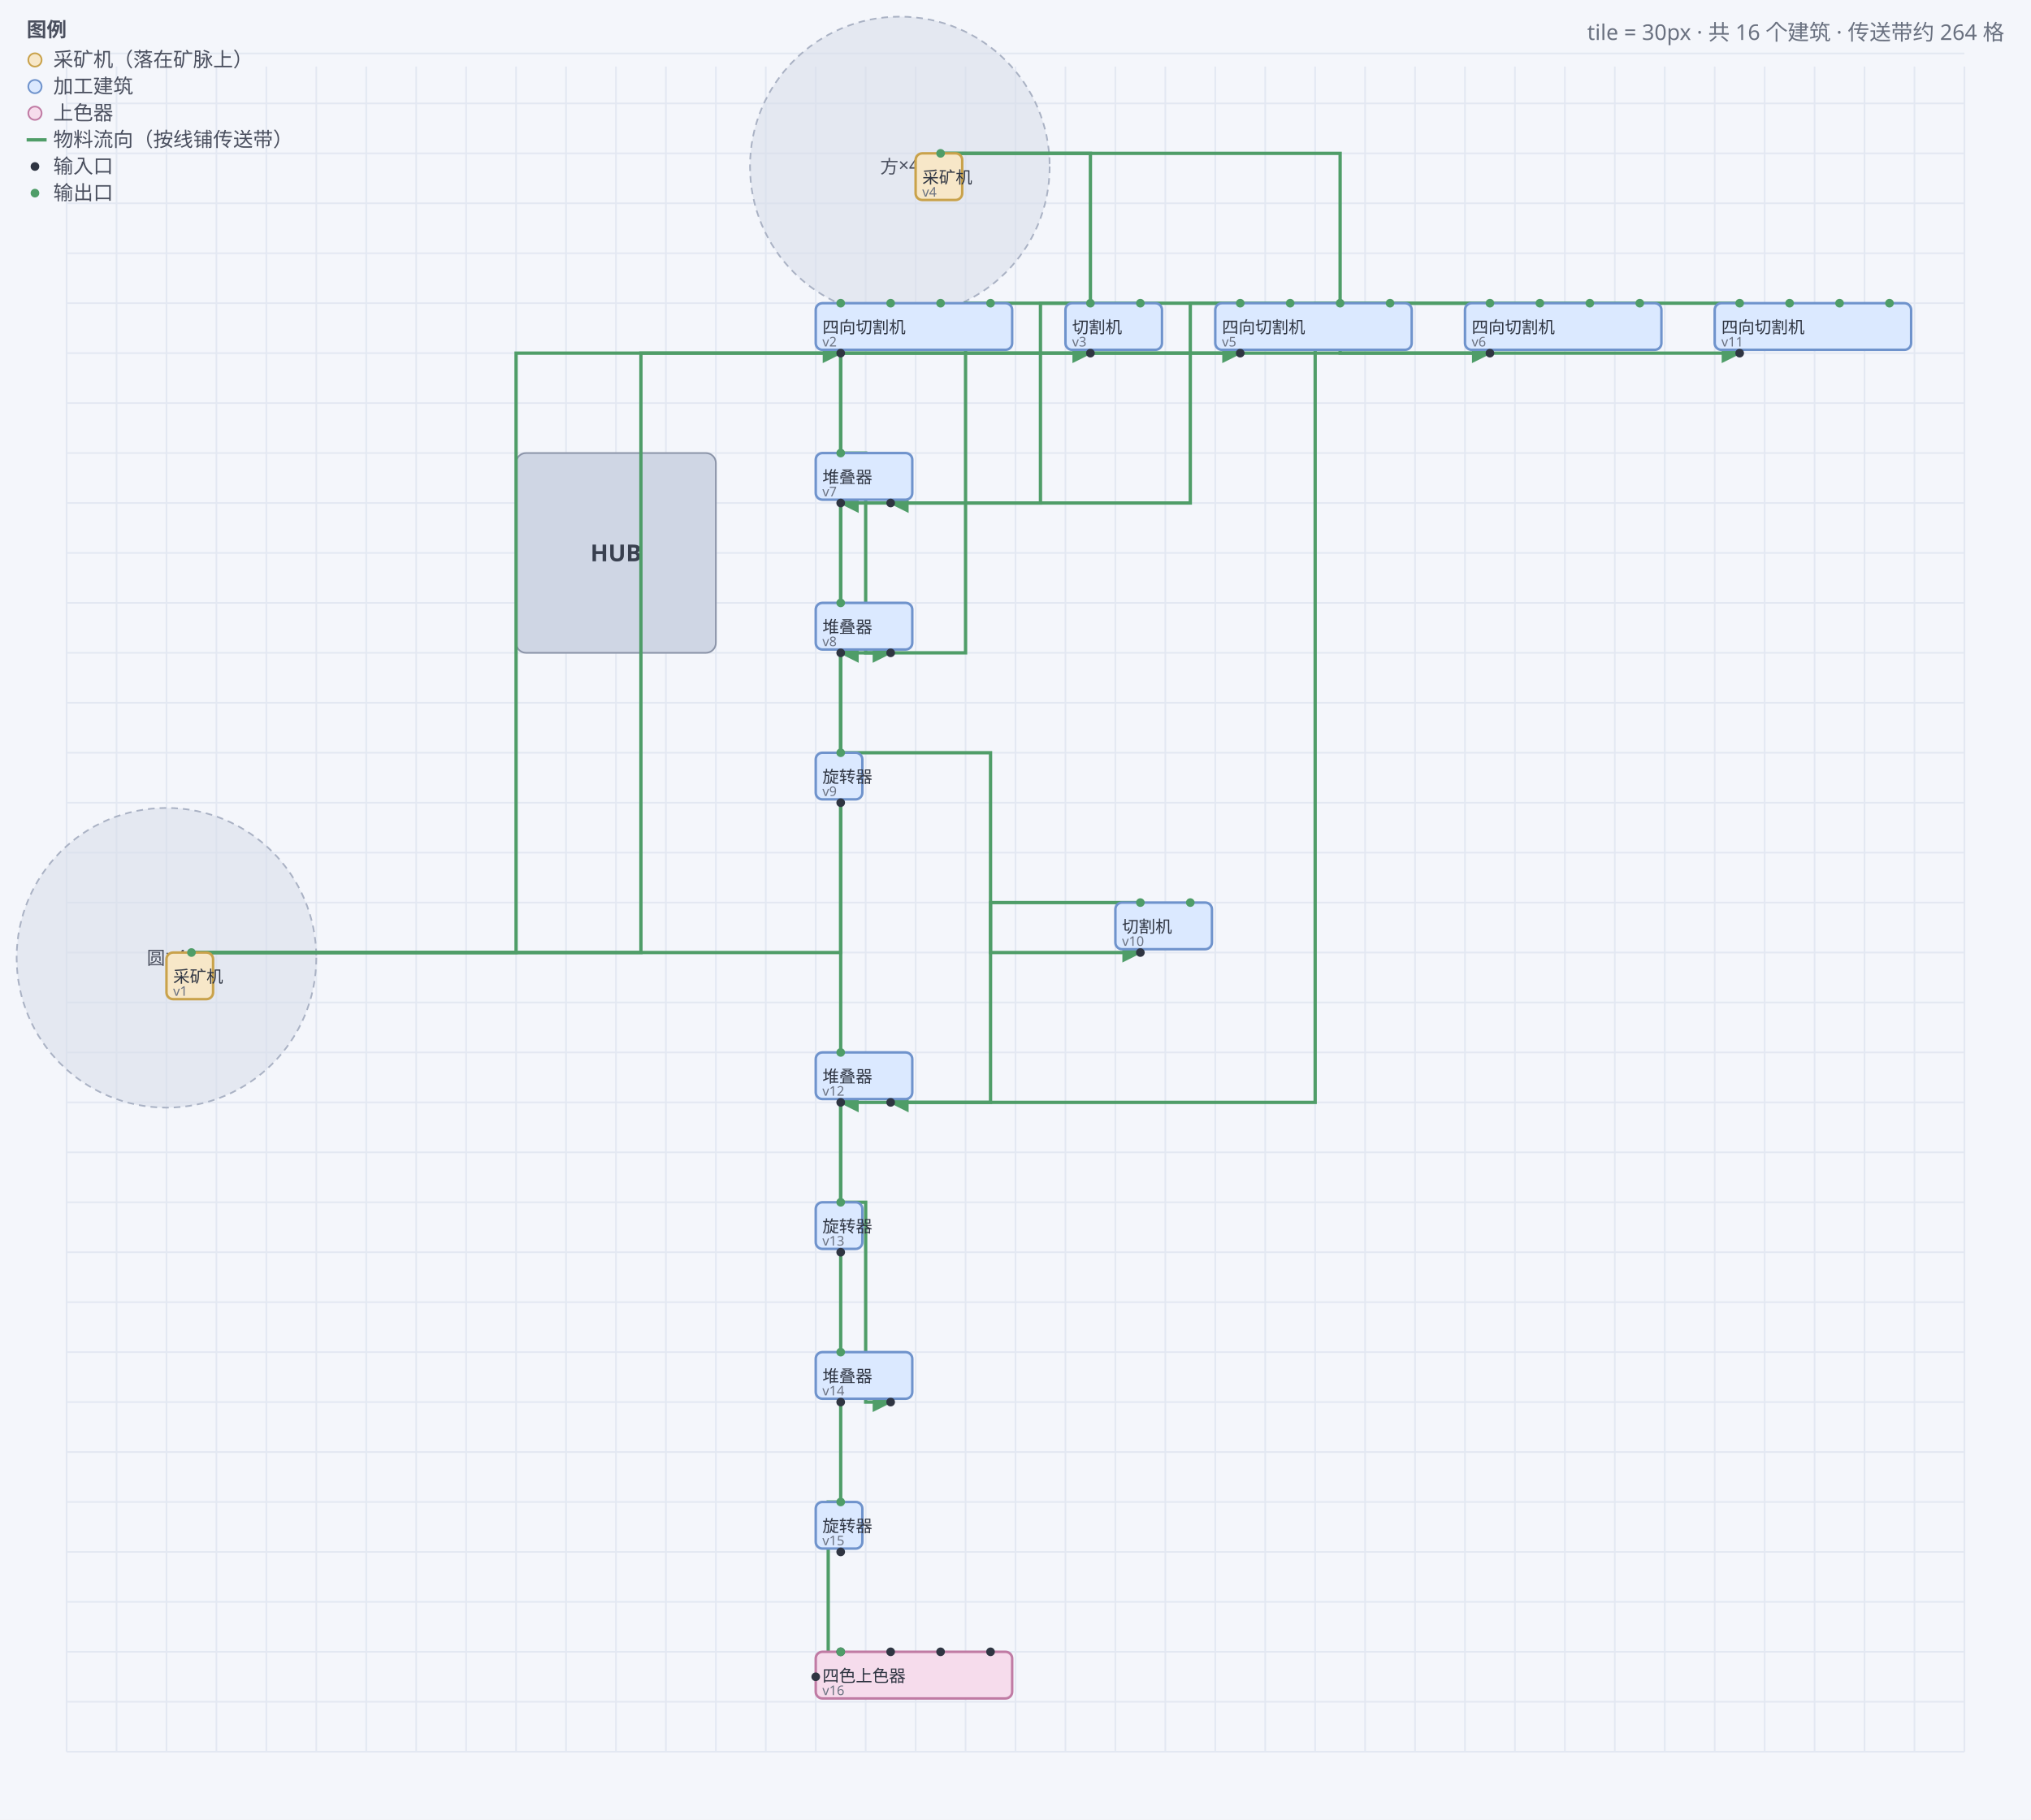
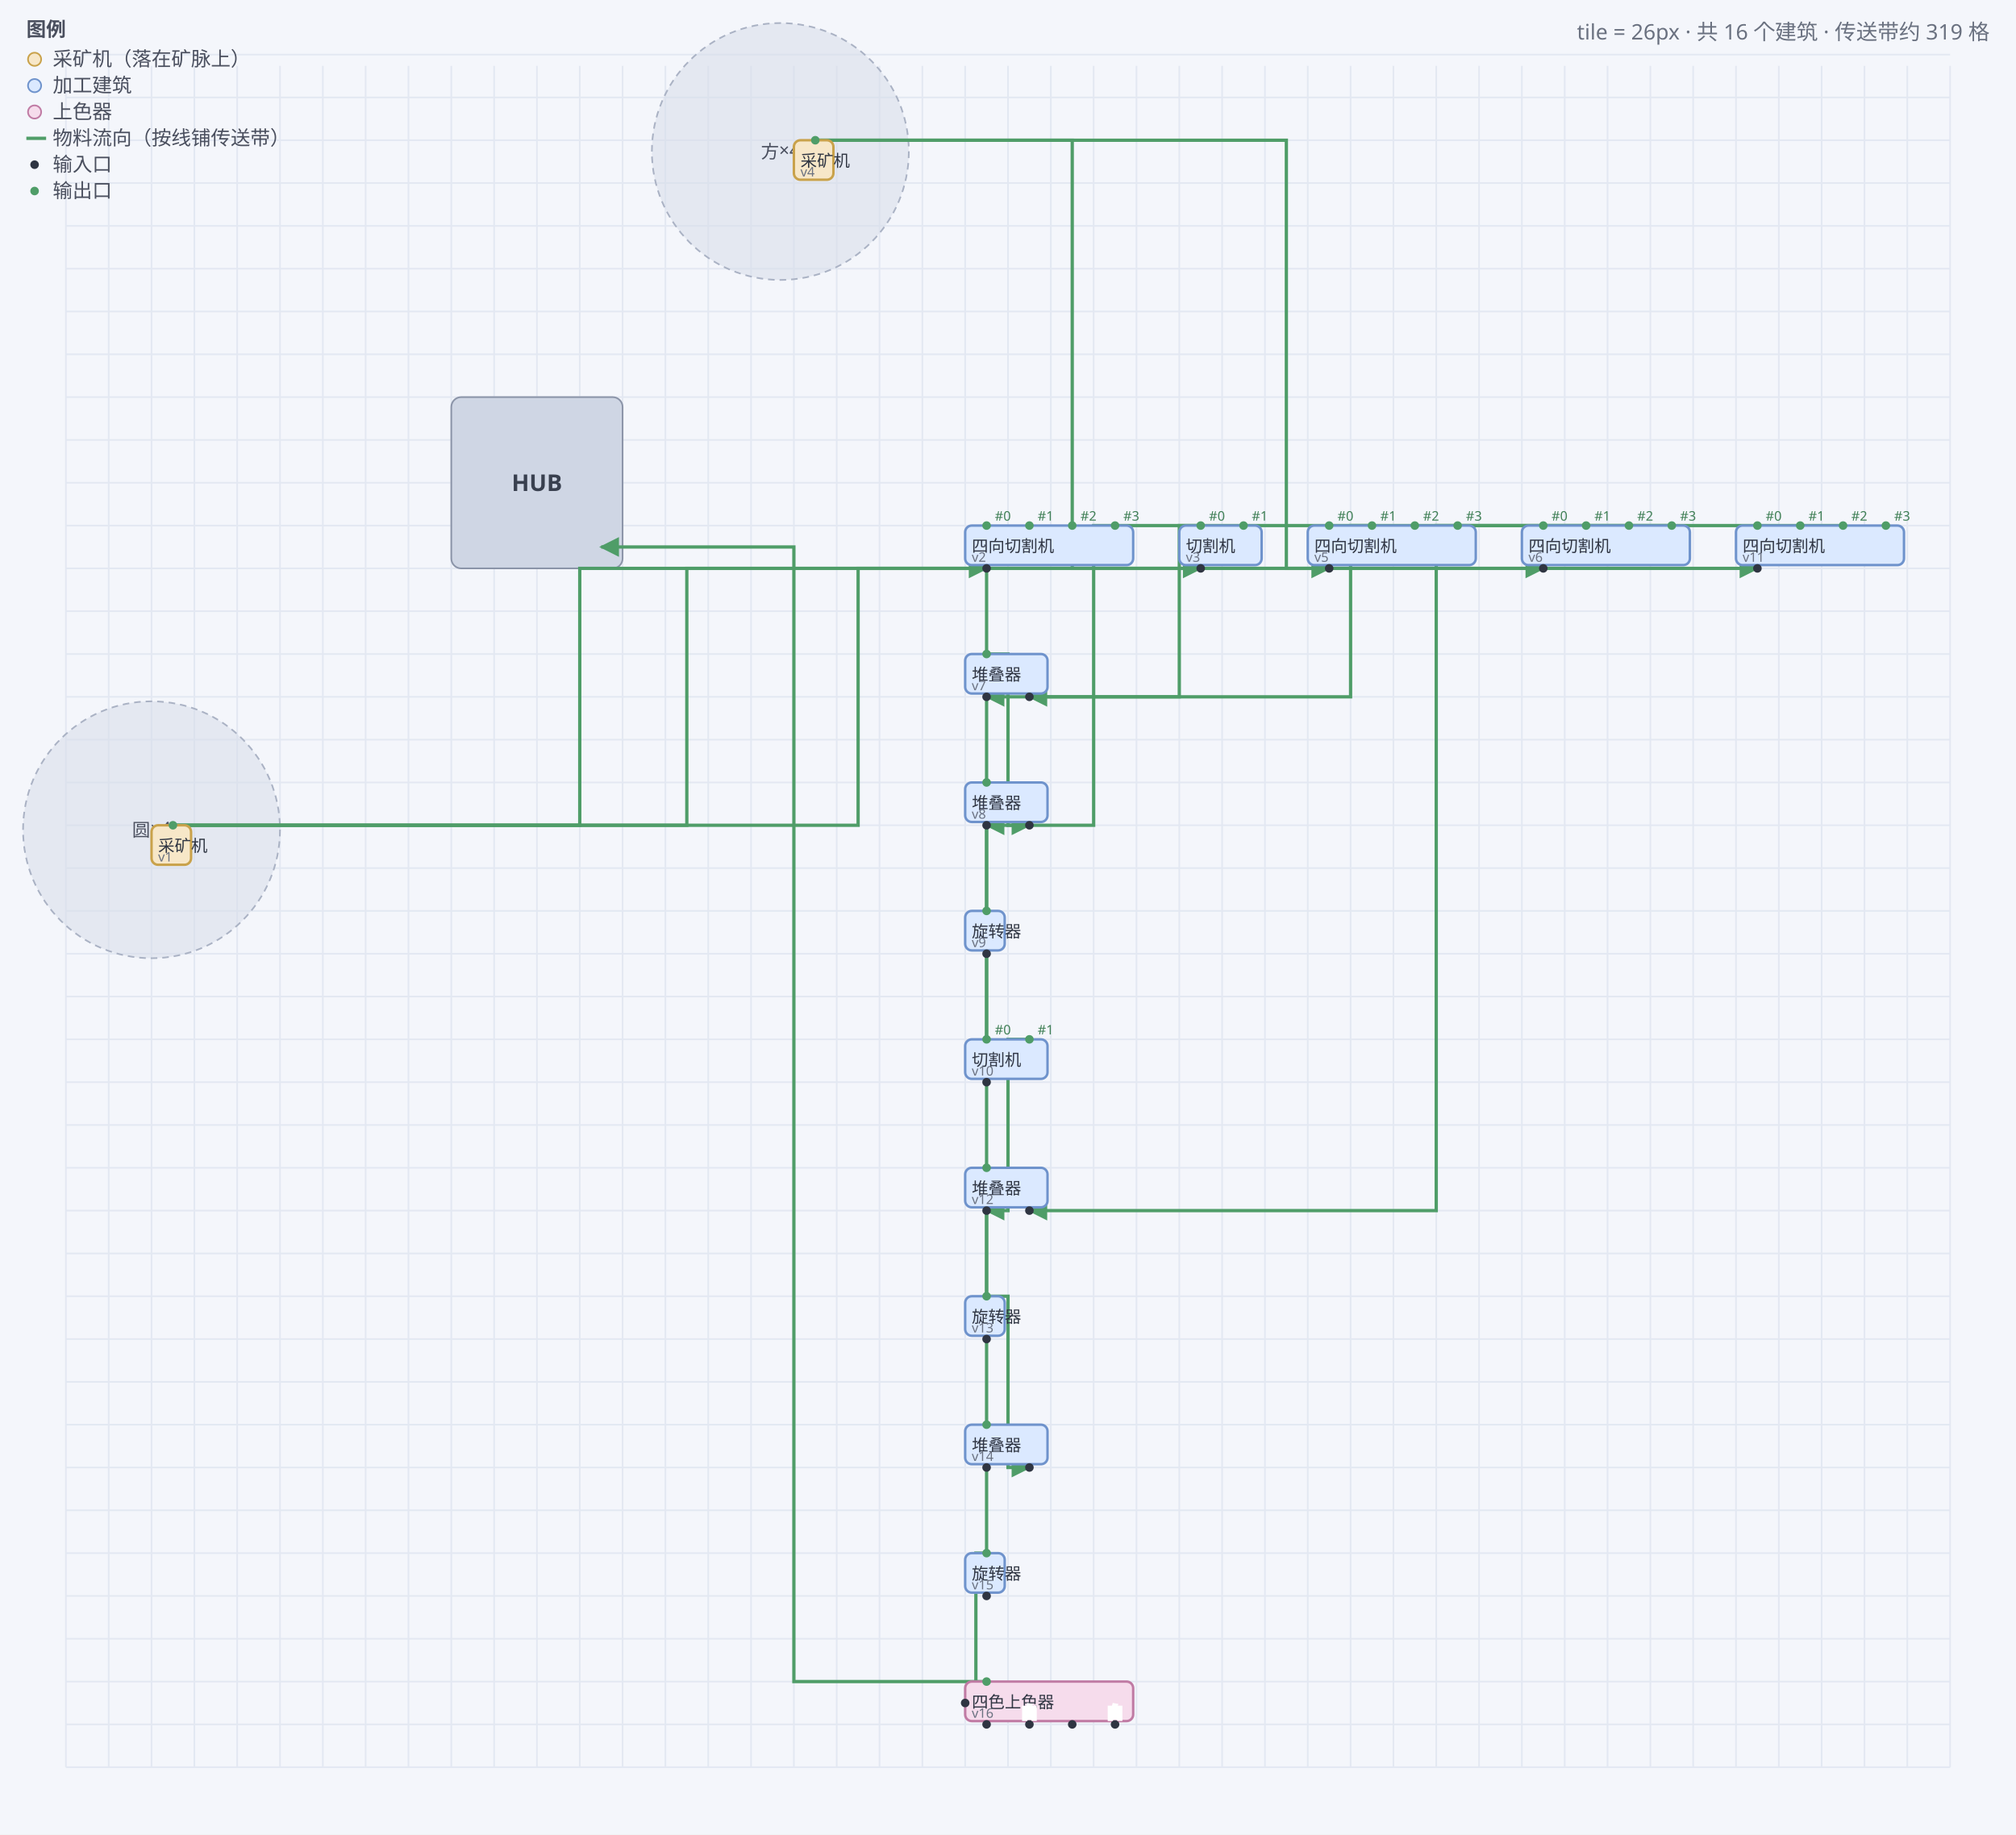
- <svg xmlns="http://www.w3.org/2000/svg" width="1220" height="1093" viewBox="0 0 1220 1093" font-family="Segoe UI, Microsoft YaHei, sans-serif">
+ <svg xmlns="http://www.w3.org/2000/svg" width="1224" height="1114" viewBox="0 0 1224 1114" font-family="Segoe UI, Microsoft YaHei, sans-serif">
  <rect width="100%" height="100%" fill="#f4f6fb" />
  <g stroke="#e3e8f2" stroke-width="1">
-     <line x1="40" y1="40" x2="40" y2="1052.105" />
-     <line x1="70" y1="40" x2="70" y2="1052.105" />
-     <line x1="100" y1="40" x2="100" y2="1052.105" />
-     <line x1="130" y1="40" x2="130" y2="1052.105" />
-     <line x1="160" y1="40" x2="160" y2="1052.105" />
-     <line x1="190" y1="40" x2="190" y2="1052.105" />
-     <line x1="220" y1="40" x2="220" y2="1052.105" />
-     <line x1="250" y1="40" x2="250" y2="1052.105" />
-     <line x1="280" y1="40" x2="280" y2="1052.105" />
-     <line x1="310" y1="40" x2="310" y2="1052.105" />
-     <line x1="340" y1="40" x2="340" y2="1052.105" />
-     <line x1="370" y1="40" x2="370" y2="1052.105" />
-     <line x1="400" y1="40" x2="400" y2="1052.105" />
-     <line x1="430" y1="40" x2="430" y2="1052.105" />
-     <line x1="460" y1="40" x2="460" y2="1052.105" />
-     <line x1="490" y1="40" x2="490" y2="1052.105" />
-     <line x1="520" y1="40" x2="520" y2="1052.105" />
-     <line x1="550" y1="40" x2="550" y2="1052.105" />
-     <line x1="580" y1="40" x2="580" y2="1052.105" />
-     <line x1="610" y1="40" x2="610" y2="1052.105" />
-     <line x1="640" y1="40" x2="640" y2="1052.105" />
-     <line x1="670" y1="40" x2="670" y2="1052.105" />
-     <line x1="700" y1="40" x2="700" y2="1052.105" />
-     <line x1="730" y1="40" x2="730" y2="1052.105" />
-     <line x1="760" y1="40" x2="760" y2="1052.105" />
-     <line x1="790" y1="40" x2="790" y2="1052.105" />
-     <line x1="820" y1="40" x2="820" y2="1052.105" />
-     <line x1="850" y1="40" x2="850" y2="1052.105" />
-     <line x1="880" y1="40" x2="880" y2="1052.105" />
-     <line x1="910" y1="40" x2="910" y2="1052.105" />
-     <line x1="940" y1="40" x2="940" y2="1052.105" />
-     <line x1="970" y1="40" x2="970" y2="1052.105" />
-     <line x1="1000" y1="40" x2="1000" y2="1052.105" />
-     <line x1="1030" y1="40" x2="1030" y2="1052.105" />
-     <line x1="1060" y1="40" x2="1060" y2="1052.105" />
-     <line x1="1090" y1="40" x2="1090" y2="1052.105" />
-     <line x1="1120" y1="40" x2="1120" y2="1052.105" />
-     <line x1="1150" y1="40" x2="1150" y2="1052.105" />
-     <line x1="1180" y1="40" x2="1180" y2="1052.105" />
-     <line x1="40" y1="32.105" x2="1180" y2="32.105" />
-     <line x1="40" y1="62.105" x2="1180" y2="62.105" />
-     <line x1="40" y1="92.105" x2="1180" y2="92.105" />
-     <line x1="40" y1="122.105" x2="1180" y2="122.105" />
-     <line x1="40" y1="152.105" x2="1180" y2="152.105" />
-     <line x1="40" y1="182.105" x2="1180" y2="182.105" />
-     <line x1="40" y1="212.105" x2="1180" y2="212.105" />
-     <line x1="40" y1="242.105" x2="1180" y2="242.105" />
-     <line x1="40" y1="272.105" x2="1180" y2="272.105" />
-     <line x1="40" y1="302.105" x2="1180" y2="302.105" />
-     <line x1="40" y1="332.105" x2="1180" y2="332.105" />
-     <line x1="40" y1="362.105" x2="1180" y2="362.105" />
-     <line x1="40" y1="392.105" x2="1180" y2="392.105" />
-     <line x1="40" y1="422.105" x2="1180" y2="422.105" />
-     <line x1="40" y1="452.105" x2="1180" y2="452.105" />
-     <line x1="40" y1="482.105" x2="1180" y2="482.105" />
-     <line x1="40" y1="512.105" x2="1180" y2="512.105" />
-     <line x1="40" y1="542.105" x2="1180" y2="542.105" />
-     <line x1="40" y1="572.105" x2="1180" y2="572.105" />
-     <line x1="40" y1="602.105" x2="1180" y2="602.105" />
-     <line x1="40" y1="632.105" x2="1180" y2="632.105" />
-     <line x1="40" y1="662.105" x2="1180" y2="662.105" />
-     <line x1="40" y1="692.105" x2="1180" y2="692.105" />
-     <line x1="40" y1="722.105" x2="1180" y2="722.105" />
-     <line x1="40" y1="752.105" x2="1180" y2="752.105" />
-     <line x1="40" y1="782.105" x2="1180" y2="782.105" />
-     <line x1="40" y1="812.105" x2="1180" y2="812.105" />
-     <line x1="40" y1="842.105" x2="1180" y2="842.105" />
-     <line x1="40" y1="872.105" x2="1180" y2="872.105" />
-     <line x1="40" y1="902.105" x2="1180" y2="902.105" />
-     <line x1="40" y1="932.105" x2="1180" y2="932.105" />
-     <line x1="40" y1="962.105" x2="1180" y2="962.105" />
-     <line x1="40" y1="992.105" x2="1180" y2="992.105" />
-     <line x1="40" y1="1022.105" x2="1180" y2="1022.105" />
-     <line x1="40" y1="1052.105" x2="1180" y2="1052.105" />
+     <line x1="40" y1="40" x2="40" y2="1073.158" />
+     <line x1="66" y1="40" x2="66" y2="1073.158" />
+     <line x1="92" y1="40" x2="92" y2="1073.158" />
+     <line x1="118" y1="40" x2="118" y2="1073.158" />
+     <line x1="144" y1="40" x2="144" y2="1073.158" />
+     <line x1="170" y1="40" x2="170" y2="1073.158" />
+     <line x1="196" y1="40" x2="196" y2="1073.158" />
+     <line x1="222" y1="40" x2="222" y2="1073.158" />
+     <line x1="248" y1="40" x2="248" y2="1073.158" />
+     <line x1="274" y1="40" x2="274" y2="1073.158" />
+     <line x1="300" y1="40" x2="300" y2="1073.158" />
+     <line x1="326" y1="40" x2="326" y2="1073.158" />
+     <line x1="352" y1="40" x2="352" y2="1073.158" />
+     <line x1="378" y1="40" x2="378" y2="1073.158" />
+     <line x1="404" y1="40" x2="404" y2="1073.158" />
+     <line x1="430" y1="40" x2="430" y2="1073.158" />
+     <line x1="456" y1="40" x2="456" y2="1073.158" />
+     <line x1="482" y1="40" x2="482" y2="1073.158" />
+     <line x1="508" y1="40" x2="508" y2="1073.158" />
+     <line x1="534" y1="40" x2="534" y2="1073.158" />
+     <line x1="560" y1="40" x2="560" y2="1073.158" />
+     <line x1="586" y1="40" x2="586" y2="1073.158" />
+     <line x1="612" y1="40" x2="612" y2="1073.158" />
+     <line x1="638" y1="40" x2="638" y2="1073.158" />
+     <line x1="664" y1="40" x2="664" y2="1073.158" />
+     <line x1="690" y1="40" x2="690" y2="1073.158" />
+     <line x1="716" y1="40" x2="716" y2="1073.158" />
+     <line x1="742" y1="40" x2="742" y2="1073.158" />
+     <line x1="768" y1="40" x2="768" y2="1073.158" />
+     <line x1="794" y1="40" x2="794" y2="1073.158" />
+     <line x1="820" y1="40" x2="820" y2="1073.158" />
+     <line x1="846" y1="40" x2="846" y2="1073.158" />
+     <line x1="872" y1="40" x2="872" y2="1073.158" />
+     <line x1="898" y1="40" x2="898" y2="1073.158" />
+     <line x1="924" y1="40" x2="924" y2="1073.158" />
+     <line x1="950" y1="40" x2="950" y2="1073.158" />
+     <line x1="976" y1="40" x2="976" y2="1073.158" />
+     <line x1="1002" y1="40" x2="1002" y2="1073.158" />
+     <line x1="1028" y1="40" x2="1028" y2="1073.158" />
+     <line x1="1054" y1="40" x2="1054" y2="1073.158" />
+     <line x1="1080" y1="40" x2="1080" y2="1073.158" />
+     <line x1="1106" y1="40" x2="1106" y2="1073.158" />
+     <line x1="1132" y1="40" x2="1132" y2="1073.158" />
+     <line x1="1158" y1="40" x2="1158" y2="1073.158" />
+     <line x1="1184" y1="40" x2="1184" y2="1073.158" />
+     <line x1="40" y1="33.158" x2="1184" y2="33.158" />
+     <line x1="40" y1="59.158" x2="1184" y2="59.158" />
+     <line x1="40" y1="85.158" x2="1184" y2="85.158" />
+     <line x1="40" y1="111.158" x2="1184" y2="111.158" />
+     <line x1="40" y1="137.158" x2="1184" y2="137.158" />
+     <line x1="40" y1="163.158" x2="1184" y2="163.158" />
+     <line x1="40" y1="189.158" x2="1184" y2="189.158" />
+     <line x1="40" y1="215.158" x2="1184" y2="215.158" />
+     <line x1="40" y1="241.158" x2="1184" y2="241.158" />
+     <line x1="40" y1="267.158" x2="1184" y2="267.158" />
+     <line x1="40" y1="293.158" x2="1184" y2="293.158" />
+     <line x1="40" y1="319.158" x2="1184" y2="319.158" />
+     <line x1="40" y1="345.158" x2="1184" y2="345.158" />
+     <line x1="40" y1="371.158" x2="1184" y2="371.158" />
+     <line x1="40" y1="397.158" x2="1184" y2="397.158" />
+     <line x1="40" y1="423.158" x2="1184" y2="423.158" />
+     <line x1="40" y1="449.158" x2="1184" y2="449.158" />
+     <line x1="40" y1="475.158" x2="1184" y2="475.158" />
+     <line x1="40" y1="501.158" x2="1184" y2="501.158" />
+     <line x1="40" y1="527.158" x2="1184" y2="527.158" />
+     <line x1="40" y1="553.158" x2="1184" y2="553.158" />
+     <line x1="40" y1="579.158" x2="1184" y2="579.158" />
+     <line x1="40" y1="605.158" x2="1184" y2="605.158" />
+     <line x1="40" y1="631.158" x2="1184" y2="631.158" />
+     <line x1="40" y1="657.158" x2="1184" y2="657.158" />
+     <line x1="40" y1="683.158" x2="1184" y2="683.158" />
+     <line x1="40" y1="709.158" x2="1184" y2="709.158" />
+     <line x1="40" y1="735.158" x2="1184" y2="735.158" />
+     <line x1="40" y1="761.158" x2="1184" y2="761.158" />
+     <line x1="40" y1="787.158" x2="1184" y2="787.158" />
+     <line x1="40" y1="813.158" x2="1184" y2="813.158" />
+     <line x1="40" y1="839.158" x2="1184" y2="839.158" />
+     <line x1="40" y1="865.158" x2="1184" y2="865.158" />
+     <line x1="40" y1="891.158" x2="1184" y2="891.158" />
+     <line x1="40" y1="917.158" x2="1184" y2="917.158" />
+     <line x1="40" y1="943.158" x2="1184" y2="943.158" />
+     <line x1="40" y1="969.158" x2="1184" y2="969.158" />
+     <line x1="40" y1="995.158" x2="1184" y2="995.158" />
+     <line x1="40" y1="1021.158" x2="1184" y2="1021.158" />
+     <line x1="40" y1="1047.158" x2="1184" y2="1047.158" />
+     <line x1="40" y1="1073.158" x2="1184" y2="1073.158" />
  </g>
-   <circle cx="100" cy="575.263" r="90" fill="#d7dce8" fill-opacity="0.55" stroke="#aab2c4" stroke-dasharray="4 3" />
-   <text x="100" y="579.263" font-size="11" text-anchor="middle" fill="#4a4f5e">圆×4</text>
-   <circle cx="540.526" cy="100" r="90" fill="#d7dce8" fill-opacity="0.55" stroke="#aab2c4" stroke-dasharray="4 3" />
-   <text x="540.526" y="104" font-size="11" text-anchor="middle" fill="#4a4f5e">方×4</text>
-   <rect x="310" y="272.105" width="120" height="120" rx="6" fill="#cfd6e4" stroke="#8b94a8" />
-   <text x="370" y="337.105" font-size="14" font-weight="600" text-anchor="middle" fill="#39404f">HUB</text>
+   <circle cx="92" cy="503.895" r="78" fill="#d7dce8" fill-opacity="0.55" stroke="#aab2c4" stroke-dasharray="4 3" />
+   <text x="92" y="507.895" font-size="11" text-anchor="middle" fill="#4a4f5e">圆×4</text>
+   <circle cx="473.789" cy="92" r="78" fill="#d7dce8" fill-opacity="0.55" stroke="#aab2c4" stroke-dasharray="4 3" />
+   <text x="473.789" y="96" font-size="11" text-anchor="middle" fill="#4a4f5e">方×4</text>
+   <rect x="274" y="241.158" width="104" height="104" rx="6" fill="#cfd6e4" stroke="#8b94a8" />
+   <text x="326" y="298.158" font-size="14" font-weight="600" text-anchor="middle" fill="#39404f">HUB</text>
  <g fill="none" stroke="#4f9d68" stroke-width="2" marker-end="url(#arrow)">
-     <path d="M 115 572.105 L 310 572.105 L 310 212.105 L 505 212.105" />
-     <path d="M 115 572.105 L 385 572.105 L 385 212.105 L 655 212.105" />
-     <path d="M 565 92.105 L 655 92.105 L 655 212.105 L 745 212.105" />
-     <path d="M 115 572.105 L 505 572.105 L 505 212.105 L 895 212.105" />
-     <path d="M 745 182.105 L 625 182.105 L 625 302.105 L 505 302.105" />
-     <path d="M 895 182.105 L 715 182.105 L 715 302.105 L 535 302.105" />
-     <path d="M 655 182.105 L 580 182.105 L 580 392.105 L 505 392.105" />
-     <path d="M 505 272.105 L 520 272.105 L 520 392.105 L 535 392.105" />
-     <path d="M 505 362.105 L 505 362.105 L 505 482.105 L 505 482.105" />
-     <path d="M 505 452.105 L 595 452.105 L 595 572.105 L 685 572.105" />
-     <path d="M 565 92.105 L 805 92.105 L 805 212.105 L 1045 212.105" />
-     <path d="M 685 542.105 L 595 542.105 L 595 662.105 L 505 662.105" />
-     <path d="M 1045 182.105 L 790 182.105 L 790 662.105 L 535 662.105" />
-     <path d="M 505 632.105 L 505 632.105 L 505 752.105 L 505 752.105" />
-     <path d="M 505 182.105 L 505 182.105 L 505 842.105 L 505 842.105" />
-     <path d="M 505 722.105 L 520 722.105 L 520 842.105 L 535 842.105" />
-     <path d="M 505 812.105 L 505 812.105 L 505 932.105 L 505 932.105" />
-     <path d="M 505 902.105 L 497.5 902.105 L 497.5 1007.105 L 490 1007.105" />
+     <path d="M 105 501.158 L 352 501.158 L 352 345.158 L 599 345.158" />
+     <path d="M 105 501.158 L 417 501.158 L 417 345.158 L 729 345.158" />
+     <path d="M 495 85.158 L 651 85.158 L 651 345.158 L 807 345.158" />
+     <path d="M 105 501.158 L 521 501.158 L 521 345.158 L 937 345.158" />
+     <path d="M 833 319.158 L 716 319.158 L 716 423.158 L 599 423.158" />
+     <path d="M 1015 319.158 L 820 319.158 L 820 423.158 L 625 423.158" />
+     <path d="M 729 319.158 L 664 319.158 L 664 501.158 L 599 501.158" />
+     <path d="M 599 397.158 L 612 397.158 L 612 501.158 L 625 501.158" />
+     <path d="M 599 475.158 L 599 475.158 L 599 579.158 L 599 579.158" />
+     <path d="M 599 553.158 L 599 553.158 L 599 657.158 L 599 657.158" />
+     <path d="M 495 85.158 L 781 85.158 L 781 345.158 L 1067 345.158" />
+     <path d="M 625 631.158 L 612 631.158 L 612 735.158 L 599 735.158" />
+     <path d="M 1119 319.158 L 872 319.158 L 872 735.158 L 625 735.158" />
+     <path d="M 599 709.158 L 599 709.158 L 599 813.158 L 599 813.158" />
+     <path d="M 599 319.158 L 599 319.158 L 599 891.158 L 599 891.158" />
+     <path d="M 599 787.158 L 612 787.158 L 612 891.158 L 625 891.158" />
+     <path d="M 599 865.158 L 599 865.158 L 599 969.158 L 599 969.158" />
+     <path d="M 599 943.158 L 592.5 943.158 L 592.5 1034.158 L 586 1034.158" />
+     <path d="M 599 1021.158 L 482 1021.158 L 482 332.158 L 365 332.158" />
  </g>
-   <rect x="100" y="572.105" width="28" height="28" rx="4" fill="#f7e7c8" stroke="#c9a24b" stroke-width="1.5" />
-   <text x="104" y="590.105" font-size="10" fill="#2f3542">采矿机</text>
-   <circle cx="115" cy="572.105" r="2.6" fill="#4f9d68" />
-   <text x="104" y="598.105" font-size="8" fill="#6a7180">v1</text>
-   <rect x="550" y="92.105" width="28" height="28" rx="4" fill="#f7e7c8" stroke="#c9a24b" stroke-width="1.5" />
-   <text x="554" y="110.105" font-size="10" fill="#2f3542">采矿机</text>
-   <circle cx="565" cy="92.105" r="2.6" fill="#4f9d68" />
-   <text x="554" y="118.105" font-size="8" fill="#6a7180">v4</text>
-   <rect x="490" y="182.105" width="118" height="28" rx="4" fill="#dbe9ff" stroke="#6f93cc" stroke-width="1.5" />
-   <text x="494" y="200.105" font-size="10" fill="#2f3542">四向切割机</text>
-   <circle cx="505" cy="212.105" r="2.6" fill="#2f3542" />
-   <circle cx="505" cy="182.105" r="2.6" fill="#4f9d68" />
-   <circle cx="535" cy="182.105" r="2.6" fill="#4f9d68" />
-   <circle cx="565" cy="182.105" r="2.6" fill="#4f9d68" />
-   <circle cx="595" cy="182.105" r="2.6" fill="#4f9d68" />
-   <text x="494" y="208.105" font-size="8" fill="#6a7180">v2</text>
-   <rect x="640" y="182.105" width="58" height="28" rx="4" fill="#dbe9ff" stroke="#6f93cc" stroke-width="1.5" />
-   <text x="644" y="200.105" font-size="10" fill="#2f3542">切割机</text>
-   <circle cx="655" cy="212.105" r="2.6" fill="#2f3542" />
-   <circle cx="655" cy="182.105" r="2.6" fill="#4f9d68" />
-   <circle cx="685" cy="182.105" r="2.6" fill="#4f9d68" />
-   <text x="644" y="208.105" font-size="8" fill="#6a7180">v3</text>
-   <rect x="730" y="182.105" width="118" height="28" rx="4" fill="#dbe9ff" stroke="#6f93cc" stroke-width="1.5" />
-   <text x="734" y="200.105" font-size="10" fill="#2f3542">四向切割机</text>
-   <circle cx="745" cy="212.105" r="2.6" fill="#2f3542" />
-   <circle cx="745" cy="182.105" r="2.6" fill="#4f9d68" />
-   <circle cx="775" cy="182.105" r="2.6" fill="#4f9d68" />
-   <circle cx="805" cy="182.105" r="2.6" fill="#4f9d68" />
-   <circle cx="835" cy="182.105" r="2.6" fill="#4f9d68" />
-   <text x="734" y="208.105" font-size="8" fill="#6a7180">v5</text>
-   <rect x="880" y="182.105" width="118" height="28" rx="4" fill="#dbe9ff" stroke="#6f93cc" stroke-width="1.5" />
-   <text x="884" y="200.105" font-size="10" fill="#2f3542">四向切割机</text>
-   <circle cx="895" cy="212.105" r="2.6" fill="#2f3542" />
-   <circle cx="895" cy="182.105" r="2.6" fill="#4f9d68" />
-   <circle cx="925" cy="182.105" r="2.6" fill="#4f9d68" />
-   <circle cx="955" cy="182.105" r="2.6" fill="#4f9d68" />
-   <circle cx="985" cy="182.105" r="2.6" fill="#4f9d68" />
-   <text x="884" y="208.105" font-size="8" fill="#6a7180">v6</text>
-   <rect x="1030" y="182.105" width="118" height="28" rx="4" fill="#dbe9ff" stroke="#6f93cc" stroke-width="1.5" />
-   <text x="1034" y="200.105" font-size="10" fill="#2f3542">四向切割机</text>
-   <circle cx="1045" cy="212.105" r="2.6" fill="#2f3542" />
-   <circle cx="1045" cy="182.105" r="2.6" fill="#4f9d68" />
-   <circle cx="1075" cy="182.105" r="2.6" fill="#4f9d68" />
-   <circle cx="1105" cy="182.105" r="2.6" fill="#4f9d68" />
-   <circle cx="1135" cy="182.105" r="2.6" fill="#4f9d68" />
-   <text x="1034" y="208.105" font-size="8" fill="#6a7180">v11</text>
-   <rect x="490" y="272.105" width="58" height="28" rx="4" fill="#dbe9ff" stroke="#6f93cc" stroke-width="1.5" />
-   <text x="494" y="290.105" font-size="10" fill="#2f3542">堆叠器</text>
-   <circle cx="505" cy="302.105" r="2.6" fill="#2f3542" />
-   <circle cx="535" cy="302.105" r="2.6" fill="#2f3542" />
-   <circle cx="505" cy="272.105" r="2.6" fill="#4f9d68" />
-   <text x="494" y="298.105" font-size="8" fill="#6a7180">v7</text>
-   <rect x="490" y="362.105" width="58" height="28" rx="4" fill="#dbe9ff" stroke="#6f93cc" stroke-width="1.5" />
-   <text x="494" y="380.105" font-size="10" fill="#2f3542">堆叠器</text>
-   <circle cx="505" cy="392.105" r="2.6" fill="#2f3542" />
-   <circle cx="535" cy="392.105" r="2.6" fill="#2f3542" />
-   <circle cx="505" cy="362.105" r="2.6" fill="#4f9d68" />
-   <text x="494" y="388.105" font-size="8" fill="#6a7180">v8</text>
-   <rect x="490" y="452.105" width="28" height="28" rx="4" fill="#dbe9ff" stroke="#6f93cc" stroke-width="1.5" />
-   <text x="494" y="470.105" font-size="10" fill="#2f3542">旋转器</text>
-   <circle cx="505" cy="482.105" r="2.6" fill="#2f3542" />
-   <circle cx="505" cy="452.105" r="2.6" fill="#4f9d68" />
-   <text x="494" y="478.105" font-size="8" fill="#6a7180">v9</text>
-   <rect x="670" y="542.105" width="58" height="28" rx="4" fill="#dbe9ff" stroke="#6f93cc" stroke-width="1.5" />
-   <text x="674" y="560.105" font-size="10" fill="#2f3542">切割机</text>
-   <circle cx="685" cy="572.105" r="2.6" fill="#2f3542" />
-   <circle cx="685" cy="542.105" r="2.6" fill="#4f9d68" />
-   <circle cx="715" cy="542.105" r="2.6" fill="#4f9d68" />
-   <text x="674" y="568.105" font-size="8" fill="#6a7180">v10</text>
-   <rect x="490" y="632.105" width="58" height="28" rx="4" fill="#dbe9ff" stroke="#6f93cc" stroke-width="1.5" />
-   <text x="494" y="650.105" font-size="10" fill="#2f3542">堆叠器</text>
-   <circle cx="505" cy="662.105" r="2.6" fill="#2f3542" />
-   <circle cx="535" cy="662.105" r="2.6" fill="#2f3542" />
-   <circle cx="505" cy="632.105" r="2.6" fill="#4f9d68" />
-   <text x="494" y="658.105" font-size="8" fill="#6a7180">v12</text>
-   <rect x="490" y="722.105" width="28" height="28" rx="4" fill="#dbe9ff" stroke="#6f93cc" stroke-width="1.5" />
-   <text x="494" y="740.105" font-size="10" fill="#2f3542">旋转器</text>
-   <circle cx="505" cy="752.105" r="2.6" fill="#2f3542" />
-   <circle cx="505" cy="722.105" r="2.6" fill="#4f9d68" />
-   <text x="494" y="748.105" font-size="8" fill="#6a7180">v13</text>
-   <rect x="490" y="812.105" width="58" height="28" rx="4" fill="#dbe9ff" stroke="#6f93cc" stroke-width="1.5" />
-   <text x="494" y="830.105" font-size="10" fill="#2f3542">堆叠器</text>
-   <circle cx="505" cy="842.105" r="2.6" fill="#2f3542" />
-   <circle cx="535" cy="842.105" r="2.6" fill="#2f3542" />
-   <circle cx="505" cy="812.105" r="2.6" fill="#4f9d68" />
-   <text x="494" y="838.105" font-size="8" fill="#6a7180">v14</text>
-   <rect x="490" y="902.105" width="28" height="28" rx="4" fill="#dbe9ff" stroke="#6f93cc" stroke-width="1.5" />
-   <text x="494" y="920.105" font-size="10" fill="#2f3542">旋转器</text>
-   <circle cx="505" cy="932.105" r="2.6" fill="#2f3542" />
-   <circle cx="505" cy="902.105" r="2.6" fill="#4f9d68" />
-   <text x="494" y="928.105" font-size="8" fill="#6a7180">v15</text>
-   <rect x="490" y="992.105" width="118" height="28" rx="4" fill="#f6dcec" stroke="#c07ba4" stroke-width="1.5" />
-   <text x="494" y="1010.105" font-size="10" fill="#2f3542">四色上色器</text>
-   <circle cx="490" cy="1007.105" r="2.6" fill="#2f3542" />
-   <circle cx="505" cy="992.105" r="2.6" fill="#2f3542" />
-   <circle cx="535" cy="992.105" r="2.6" fill="#2f3542" />
-   <circle cx="565" cy="992.105" r="2.6" fill="#2f3542" />
-   <circle cx="595" cy="992.105" r="2.6" fill="#2f3542" />
-   <circle cx="505" cy="992.105" r="2.6" fill="#4f9d68" />
-   <text x="494" y="1018.105" font-size="8" fill="#6a7180">v16</text>
+   <rect x="92" y="501.158" width="24" height="24" rx="4" fill="#f7e7c8" stroke="#c9a24b" stroke-width="1.5" />
+   <text x="96" y="517.158" font-size="10" fill="#2f3542">采矿机</text>
+   <circle cx="105" cy="501.158" r="2.6" fill="#4f9d68" />
+   <text x="96" y="523.158" font-size="8" fill="#6a7180">v1</text>
+   <rect x="482" y="85.158" width="24" height="24" rx="4" fill="#f7e7c8" stroke="#c9a24b" stroke-width="1.5" />
+   <text x="486" y="101.158" font-size="10" fill="#2f3542">采矿机</text>
+   <circle cx="495" cy="85.158" r="2.6" fill="#4f9d68" />
+   <text x="486" y="107.158" font-size="8" fill="#6a7180">v4</text>
+   <rect x="586" y="319.158" width="102" height="24" rx="4" fill="#dbe9ff" stroke="#6f93cc" stroke-width="1.5" />
+   <text x="590" y="335.158" font-size="10" fill="#2f3542">四向切割机</text>
+   <circle cx="599" cy="345.158" r="2.6" fill="#2f3542" />
+   <circle cx="599" cy="319.158" r="2.6" fill="#4f9d68" />
+   <text x="604" y="316.158" font-size="8" fill="#3f7f55">#0</text>
+   <circle cx="625" cy="319.158" r="2.6" fill="#4f9d68" />
+   <text x="630" y="316.158" font-size="8" fill="#3f7f55">#1</text>
+   <circle cx="651" cy="319.158" r="2.6" fill="#4f9d68" />
+   <text x="656" y="316.158" font-size="8" fill="#3f7f55">#2</text>
+   <circle cx="677" cy="319.158" r="2.6" fill="#4f9d68" />
+   <text x="682" y="316.158" font-size="8" fill="#3f7f55">#3</text>
+   <text x="590" y="341.158" font-size="8" fill="#6a7180">v2</text>
+   <rect x="716" y="319.158" width="50" height="24" rx="4" fill="#dbe9ff" stroke="#6f93cc" stroke-width="1.5" />
+   <text x="720" y="335.158" font-size="10" fill="#2f3542">切割机</text>
+   <circle cx="729" cy="345.158" r="2.6" fill="#2f3542" />
+   <circle cx="729" cy="319.158" r="2.6" fill="#4f9d68" />
+   <text x="734" y="316.158" font-size="8" fill="#3f7f55">#0</text>
+   <circle cx="755" cy="319.158" r="2.6" fill="#4f9d68" />
+   <text x="760" y="316.158" font-size="8" fill="#3f7f55">#1</text>
+   <text x="720" y="341.158" font-size="8" fill="#6a7180">v3</text>
+   <rect x="794" y="319.158" width="102" height="24" rx="4" fill="#dbe9ff" stroke="#6f93cc" stroke-width="1.5" />
+   <text x="798" y="335.158" font-size="10" fill="#2f3542">四向切割机</text>
+   <circle cx="807" cy="345.158" r="2.6" fill="#2f3542" />
+   <circle cx="807" cy="319.158" r="2.6" fill="#4f9d68" />
+   <text x="812" y="316.158" font-size="8" fill="#3f7f55">#0</text>
+   <circle cx="833" cy="319.158" r="2.6" fill="#4f9d68" />
+   <text x="838" y="316.158" font-size="8" fill="#3f7f55">#1</text>
+   <circle cx="859" cy="319.158" r="2.6" fill="#4f9d68" />
+   <text x="864" y="316.158" font-size="8" fill="#3f7f55">#2</text>
+   <circle cx="885" cy="319.158" r="2.6" fill="#4f9d68" />
+   <text x="890" y="316.158" font-size="8" fill="#3f7f55">#3</text>
+   <text x="798" y="341.158" font-size="8" fill="#6a7180">v5</text>
+   <rect x="924" y="319.158" width="102" height="24" rx="4" fill="#dbe9ff" stroke="#6f93cc" stroke-width="1.5" />
+   <text x="928" y="335.158" font-size="10" fill="#2f3542">四向切割机</text>
+   <circle cx="937" cy="345.158" r="2.6" fill="#2f3542" />
+   <circle cx="937" cy="319.158" r="2.6" fill="#4f9d68" />
+   <text x="942" y="316.158" font-size="8" fill="#3f7f55">#0</text>
+   <circle cx="963" cy="319.158" r="2.6" fill="#4f9d68" />
+   <text x="968" y="316.158" font-size="8" fill="#3f7f55">#1</text>
+   <circle cx="989" cy="319.158" r="2.6" fill="#4f9d68" />
+   <text x="994" y="316.158" font-size="8" fill="#3f7f55">#2</text>
+   <circle cx="1015" cy="319.158" r="2.6" fill="#4f9d68" />
+   <text x="1020" y="316.158" font-size="8" fill="#3f7f55">#3</text>
+   <text x="928" y="341.158" font-size="8" fill="#6a7180">v6</text>
+   <rect x="1054" y="319.158" width="102" height="24" rx="4" fill="#dbe9ff" stroke="#6f93cc" stroke-width="1.5" />
+   <text x="1058" y="335.158" font-size="10" fill="#2f3542">四向切割机</text>
+   <circle cx="1067" cy="345.158" r="2.6" fill="#2f3542" />
+   <circle cx="1067" cy="319.158" r="2.6" fill="#4f9d68" />
+   <text x="1072" y="316.158" font-size="8" fill="#3f7f55">#0</text>
+   <circle cx="1093" cy="319.158" r="2.6" fill="#4f9d68" />
+   <text x="1098" y="316.158" font-size="8" fill="#3f7f55">#1</text>
+   <circle cx="1119" cy="319.158" r="2.6" fill="#4f9d68" />
+   <text x="1124" y="316.158" font-size="8" fill="#3f7f55">#2</text>
+   <circle cx="1145" cy="319.158" r="2.6" fill="#4f9d68" />
+   <text x="1150" y="316.158" font-size="8" fill="#3f7f55">#3</text>
+   <text x="1058" y="341.158" font-size="8" fill="#6a7180">v11</text>
+   <rect x="586" y="397.158" width="50" height="24" rx="4" fill="#dbe9ff" stroke="#6f93cc" stroke-width="1.5" />
+   <text x="590" y="413.158" font-size="10" fill="#2f3542">堆叠器</text>
+   <circle cx="599" cy="423.158" r="2.6" fill="#2f3542" />
+   <circle cx="625" cy="423.158" r="2.6" fill="#2f3542" />
+   <circle cx="599" cy="397.158" r="2.6" fill="#4f9d68" />
+   <text x="590" y="419.158" font-size="8" fill="#6a7180">v7</text>
+   <rect x="586" y="475.158" width="50" height="24" rx="4" fill="#dbe9ff" stroke="#6f93cc" stroke-width="1.5" />
+   <text x="590" y="491.158" font-size="10" fill="#2f3542">堆叠器</text>
+   <circle cx="599" cy="501.158" r="2.6" fill="#2f3542" />
+   <circle cx="625" cy="501.158" r="2.6" fill="#2f3542" />
+   <circle cx="599" cy="475.158" r="2.6" fill="#4f9d68" />
+   <text x="590" y="497.158" font-size="8" fill="#6a7180">v8</text>
+   <rect x="586" y="553.158" width="24" height="24" rx="4" fill="#dbe9ff" stroke="#6f93cc" stroke-width="1.5" />
+   <text x="590" y="569.158" font-size="10" fill="#2f3542">旋转器</text>
+   <circle cx="599" cy="579.158" r="2.6" fill="#2f3542" />
+   <circle cx="599" cy="553.158" r="2.6" fill="#4f9d68" />
+   <text x="590" y="575.158" font-size="8" fill="#6a7180">v9</text>
+   <rect x="586" y="631.158" width="50" height="24" rx="4" fill="#dbe9ff" stroke="#6f93cc" stroke-width="1.5" />
+   <text x="590" y="647.158" font-size="10" fill="#2f3542">切割机</text>
+   <circle cx="599" cy="657.158" r="2.6" fill="#2f3542" />
+   <circle cx="599" cy="631.158" r="2.6" fill="#4f9d68" />
+   <text x="604" y="628.158" font-size="8" fill="#3f7f55">#0</text>
+   <circle cx="625" cy="631.158" r="2.6" fill="#4f9d68" />
+   <text x="630" y="628.158" font-size="8" fill="#3f7f55">#1</text>
+   <text x="590" y="653.158" font-size="8" fill="#6a7180">v10</text>
+   <rect x="586" y="709.158" width="50" height="24" rx="4" fill="#dbe9ff" stroke="#6f93cc" stroke-width="1.5" />
+   <text x="590" y="725.158" font-size="10" fill="#2f3542">堆叠器</text>
+   <circle cx="599" cy="735.158" r="2.6" fill="#2f3542" />
+   <circle cx="625" cy="735.158" r="2.6" fill="#2f3542" />
+   <circle cx="599" cy="709.158" r="2.6" fill="#4f9d68" />
+   <text x="590" y="731.158" font-size="8" fill="#6a7180">v12</text>
+   <rect x="586" y="787.158" width="24" height="24" rx="4" fill="#dbe9ff" stroke="#6f93cc" stroke-width="1.5" />
+   <text x="590" y="803.158" font-size="10" fill="#2f3542">旋转器</text>
+   <circle cx="599" cy="813.158" r="2.6" fill="#2f3542" />
+   <circle cx="599" cy="787.158" r="2.6" fill="#4f9d68" />
+   <text x="590" y="809.158" font-size="8" fill="#6a7180">v13</text>
+   <rect x="586" y="865.158" width="50" height="24" rx="4" fill="#dbe9ff" stroke="#6f93cc" stroke-width="1.5" />
+   <text x="590" y="881.158" font-size="10" fill="#2f3542">堆叠器</text>
+   <circle cx="599" cy="891.158" r="2.6" fill="#2f3542" />
+   <circle cx="625" cy="891.158" r="2.6" fill="#2f3542" />
+   <circle cx="599" cy="865.158" r="2.6" fill="#4f9d68" />
+   <text x="590" y="887.158" font-size="8" fill="#6a7180">v14</text>
+   <rect x="586" y="943.158" width="24" height="24" rx="4" fill="#dbe9ff" stroke="#6f93cc" stroke-width="1.5" />
+   <text x="590" y="959.158" font-size="10" fill="#2f3542">旋转器</text>
+   <circle cx="599" cy="969.158" r="2.6" fill="#2f3542" />
+   <circle cx="599" cy="943.158" r="2.6" fill="#4f9d68" />
+   <text x="590" y="965.158" font-size="8" fill="#6a7180">v15</text>
+   <rect x="586" y="1021.158" width="102" height="24" rx="4" fill="#f6dcec" stroke="#c07ba4" stroke-width="1.5" />
+   <text x="590" y="1037.158" font-size="10" fill="#2f3542">四色上色器</text>
+   <circle cx="586" cy="1034.158" r="2.6" fill="#2f3542" />
+   <circle cx="599" cy="1047.158" r="2.6" fill="#2f3542" />
+   <circle cx="625" cy="1047.158" r="2.6" fill="#2f3542" />
+   <text x="625" y="1043.158" font-size="9" text-anchor="middle" fill="#ffffff" stroke="#ffffff" stroke-width="2.5" paint-order="stroke">白</text>
+   <circle cx="651" cy="1047.158" r="2.6" fill="#2f3542" />
+   <circle cx="677" cy="1047.158" r="2.6" fill="#2f3542" />
+   <text x="677" y="1043.158" font-size="9" text-anchor="middle" fill="#ffffff" stroke="#ffffff" stroke-width="2.5" paint-order="stroke">白</text>
+   <circle cx="599" cy="1021.158" r="2.6" fill="#4f9d68" />
+   <text x="590" y="1043.158" font-size="8" fill="#6a7180">v16</text>
  <g font-size="12" fill="#4a4f5e">
    <text x="16" y="22" font-weight="600">图例</text>
    <circle cx="21" cy="36" r="4" fill="#f7e7c8" stroke="#c9a24b" />
    <text x="32" y="40">采矿机（落在矿脉上）</text>
    <circle cx="21" cy="52" r="4" fill="#dbe9ff" stroke="#6f93cc" />
    <text x="32" y="56">加工建筑</text>
    <circle cx="21" cy="68" r="4" fill="#f6dcec" stroke="#c07ba4" />
    <text x="32" y="72">上色器</text>
    <line x1="16" y1="84" x2="28" y2="84" stroke="#4f9d68" stroke-width="2" />
    <text x="32" y="88">物料流向（按线铺传送带）</text>
    <circle cx="21" cy="100" r="2.6" fill="#2f3542" />
    <text x="32" y="104">输入口</text>
    <circle cx="21" cy="116" r="2.6" fill="#4f9d68" />
    <text x="32" y="120">输出口</text>
  </g>
-   <text x="1204" y="24" font-size="13" text-anchor="end" fill="#6a7180">tile = 30px · 共 16 个建筑 · 传送带约 264 格</text>
+   <text x="1208" y="24" font-size="13" text-anchor="end" fill="#6a7180">tile = 26px · 共 16 个建筑 · 传送带约 319 格</text>
  <defs>
    <marker id="arrow" viewBox="0 0 10 10" refX="9" refY="5" markerWidth="6" markerHeight="6" orient="auto-start-reverse">
      <path d="M 0 0 L 10 5 L 0 10 z" fill="#4f9d68" />
    </marker>
  </defs>
</svg>
